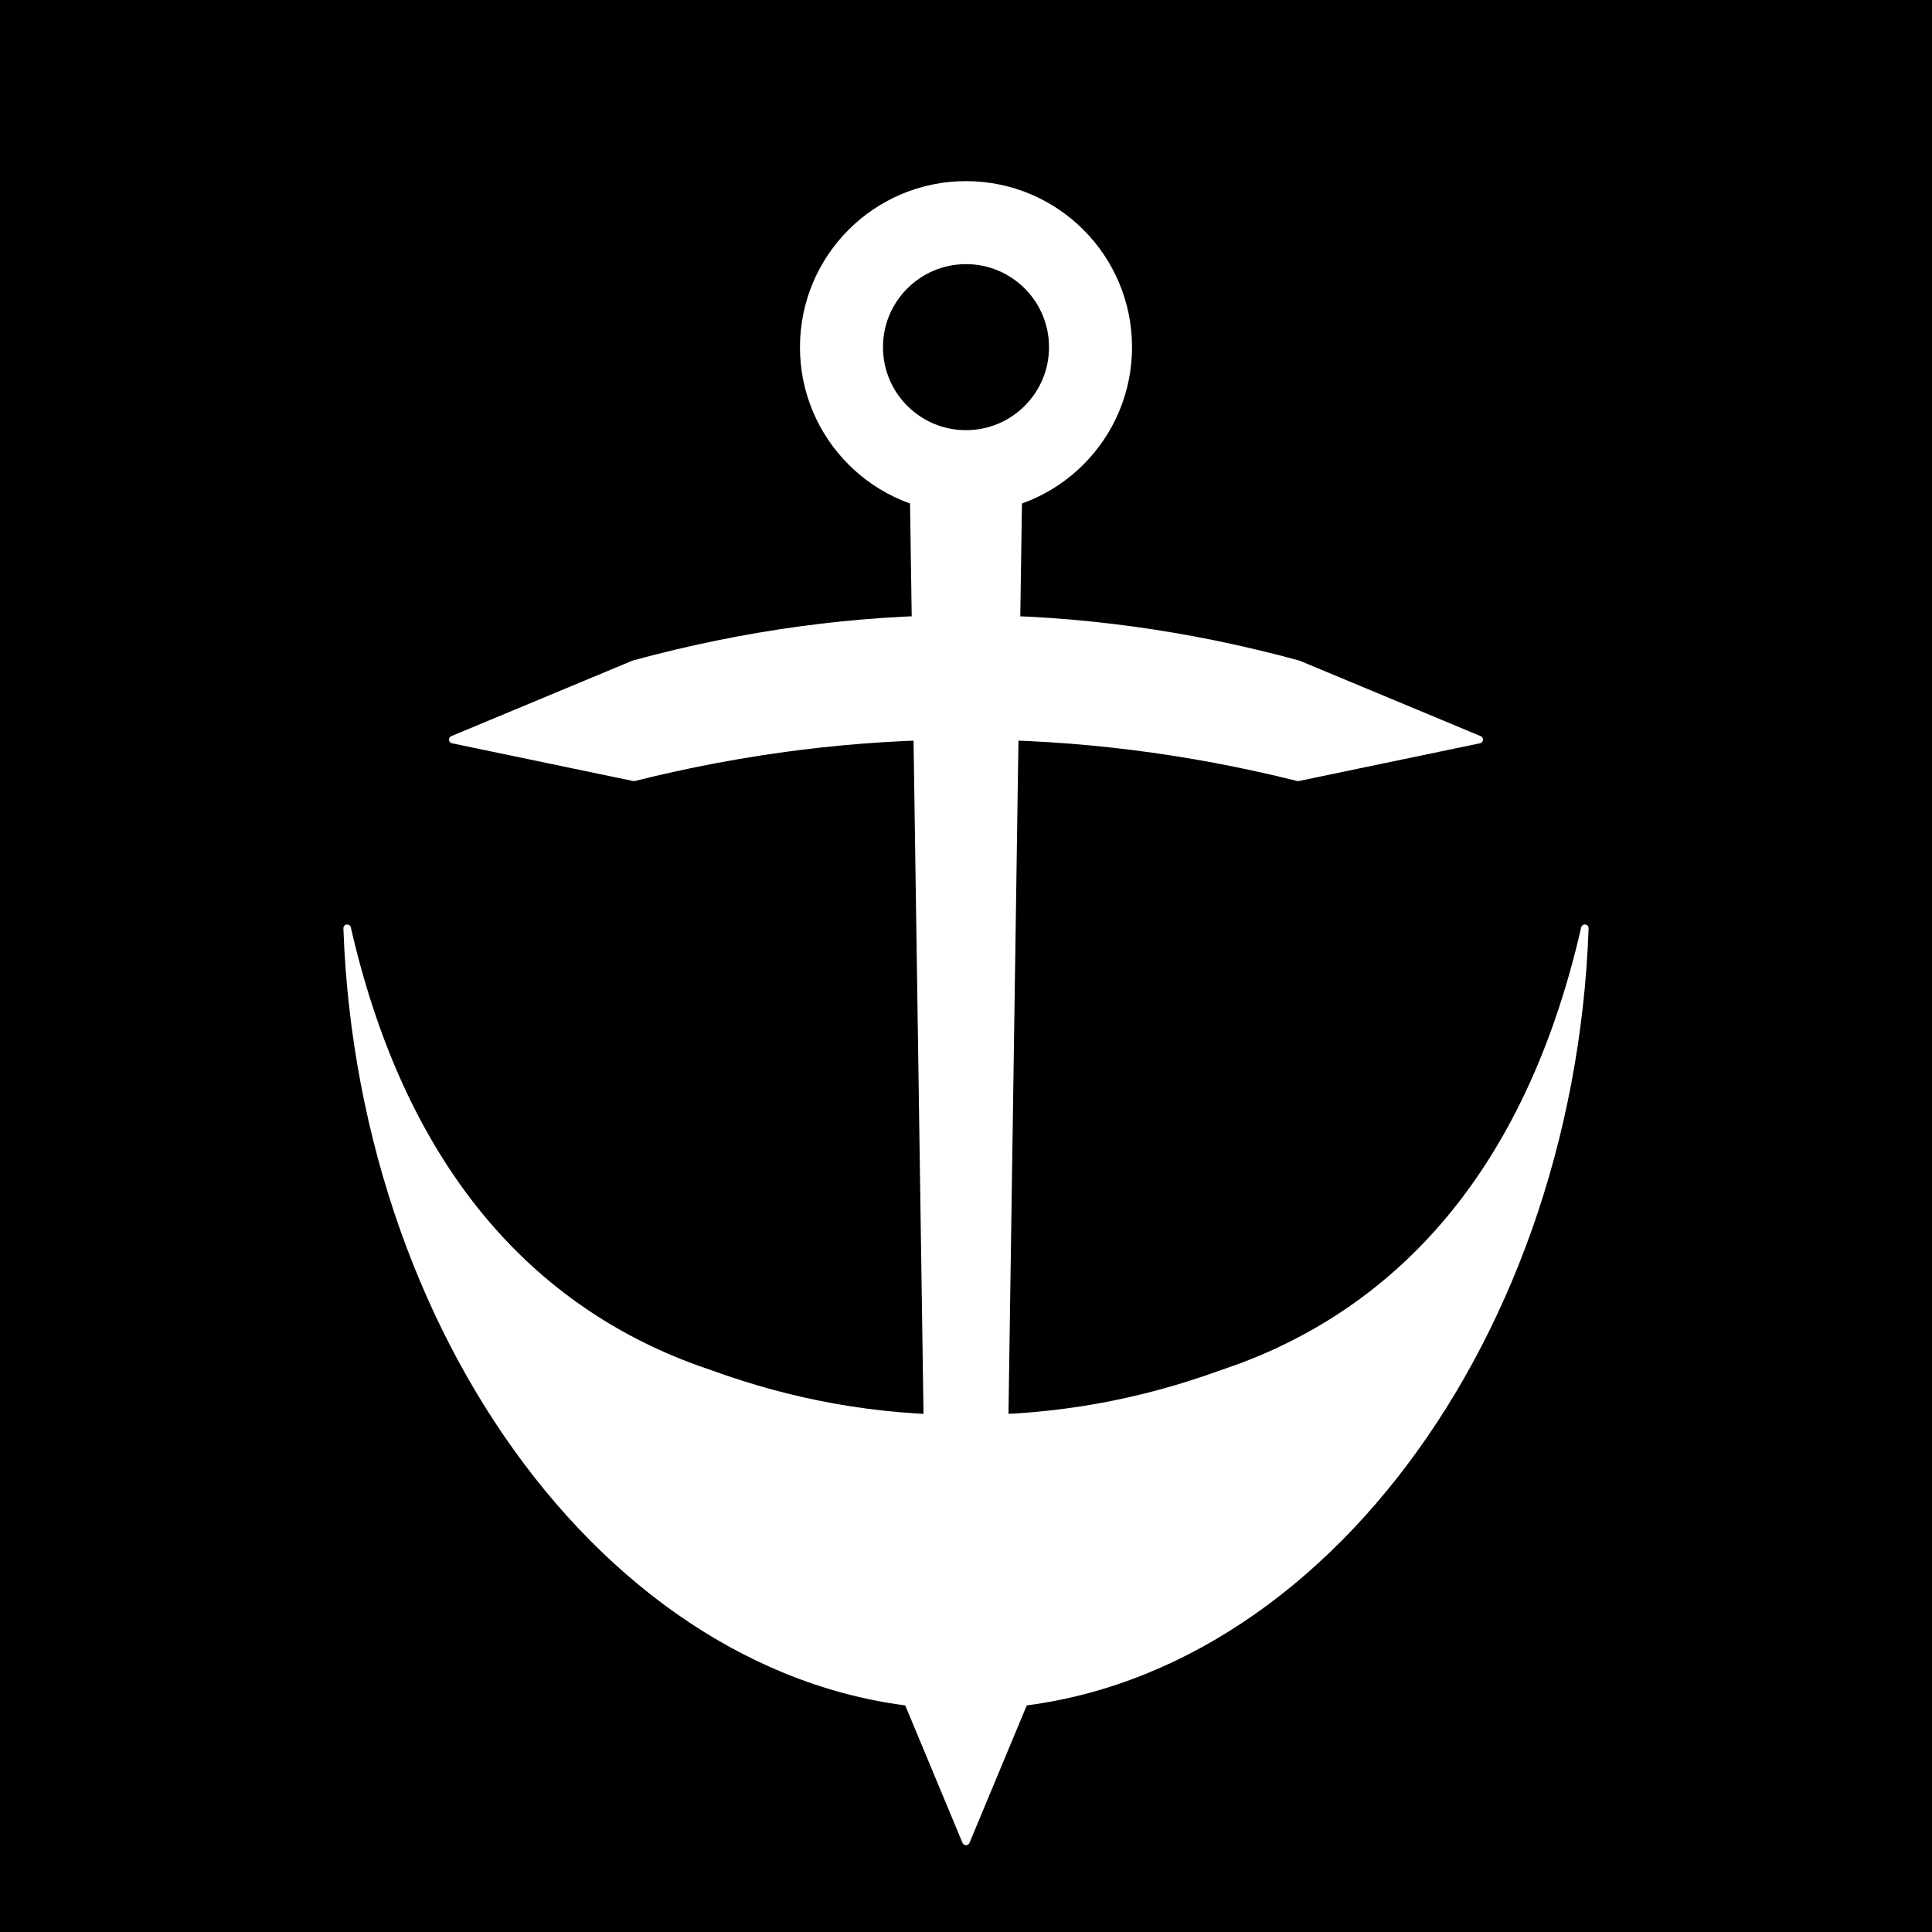
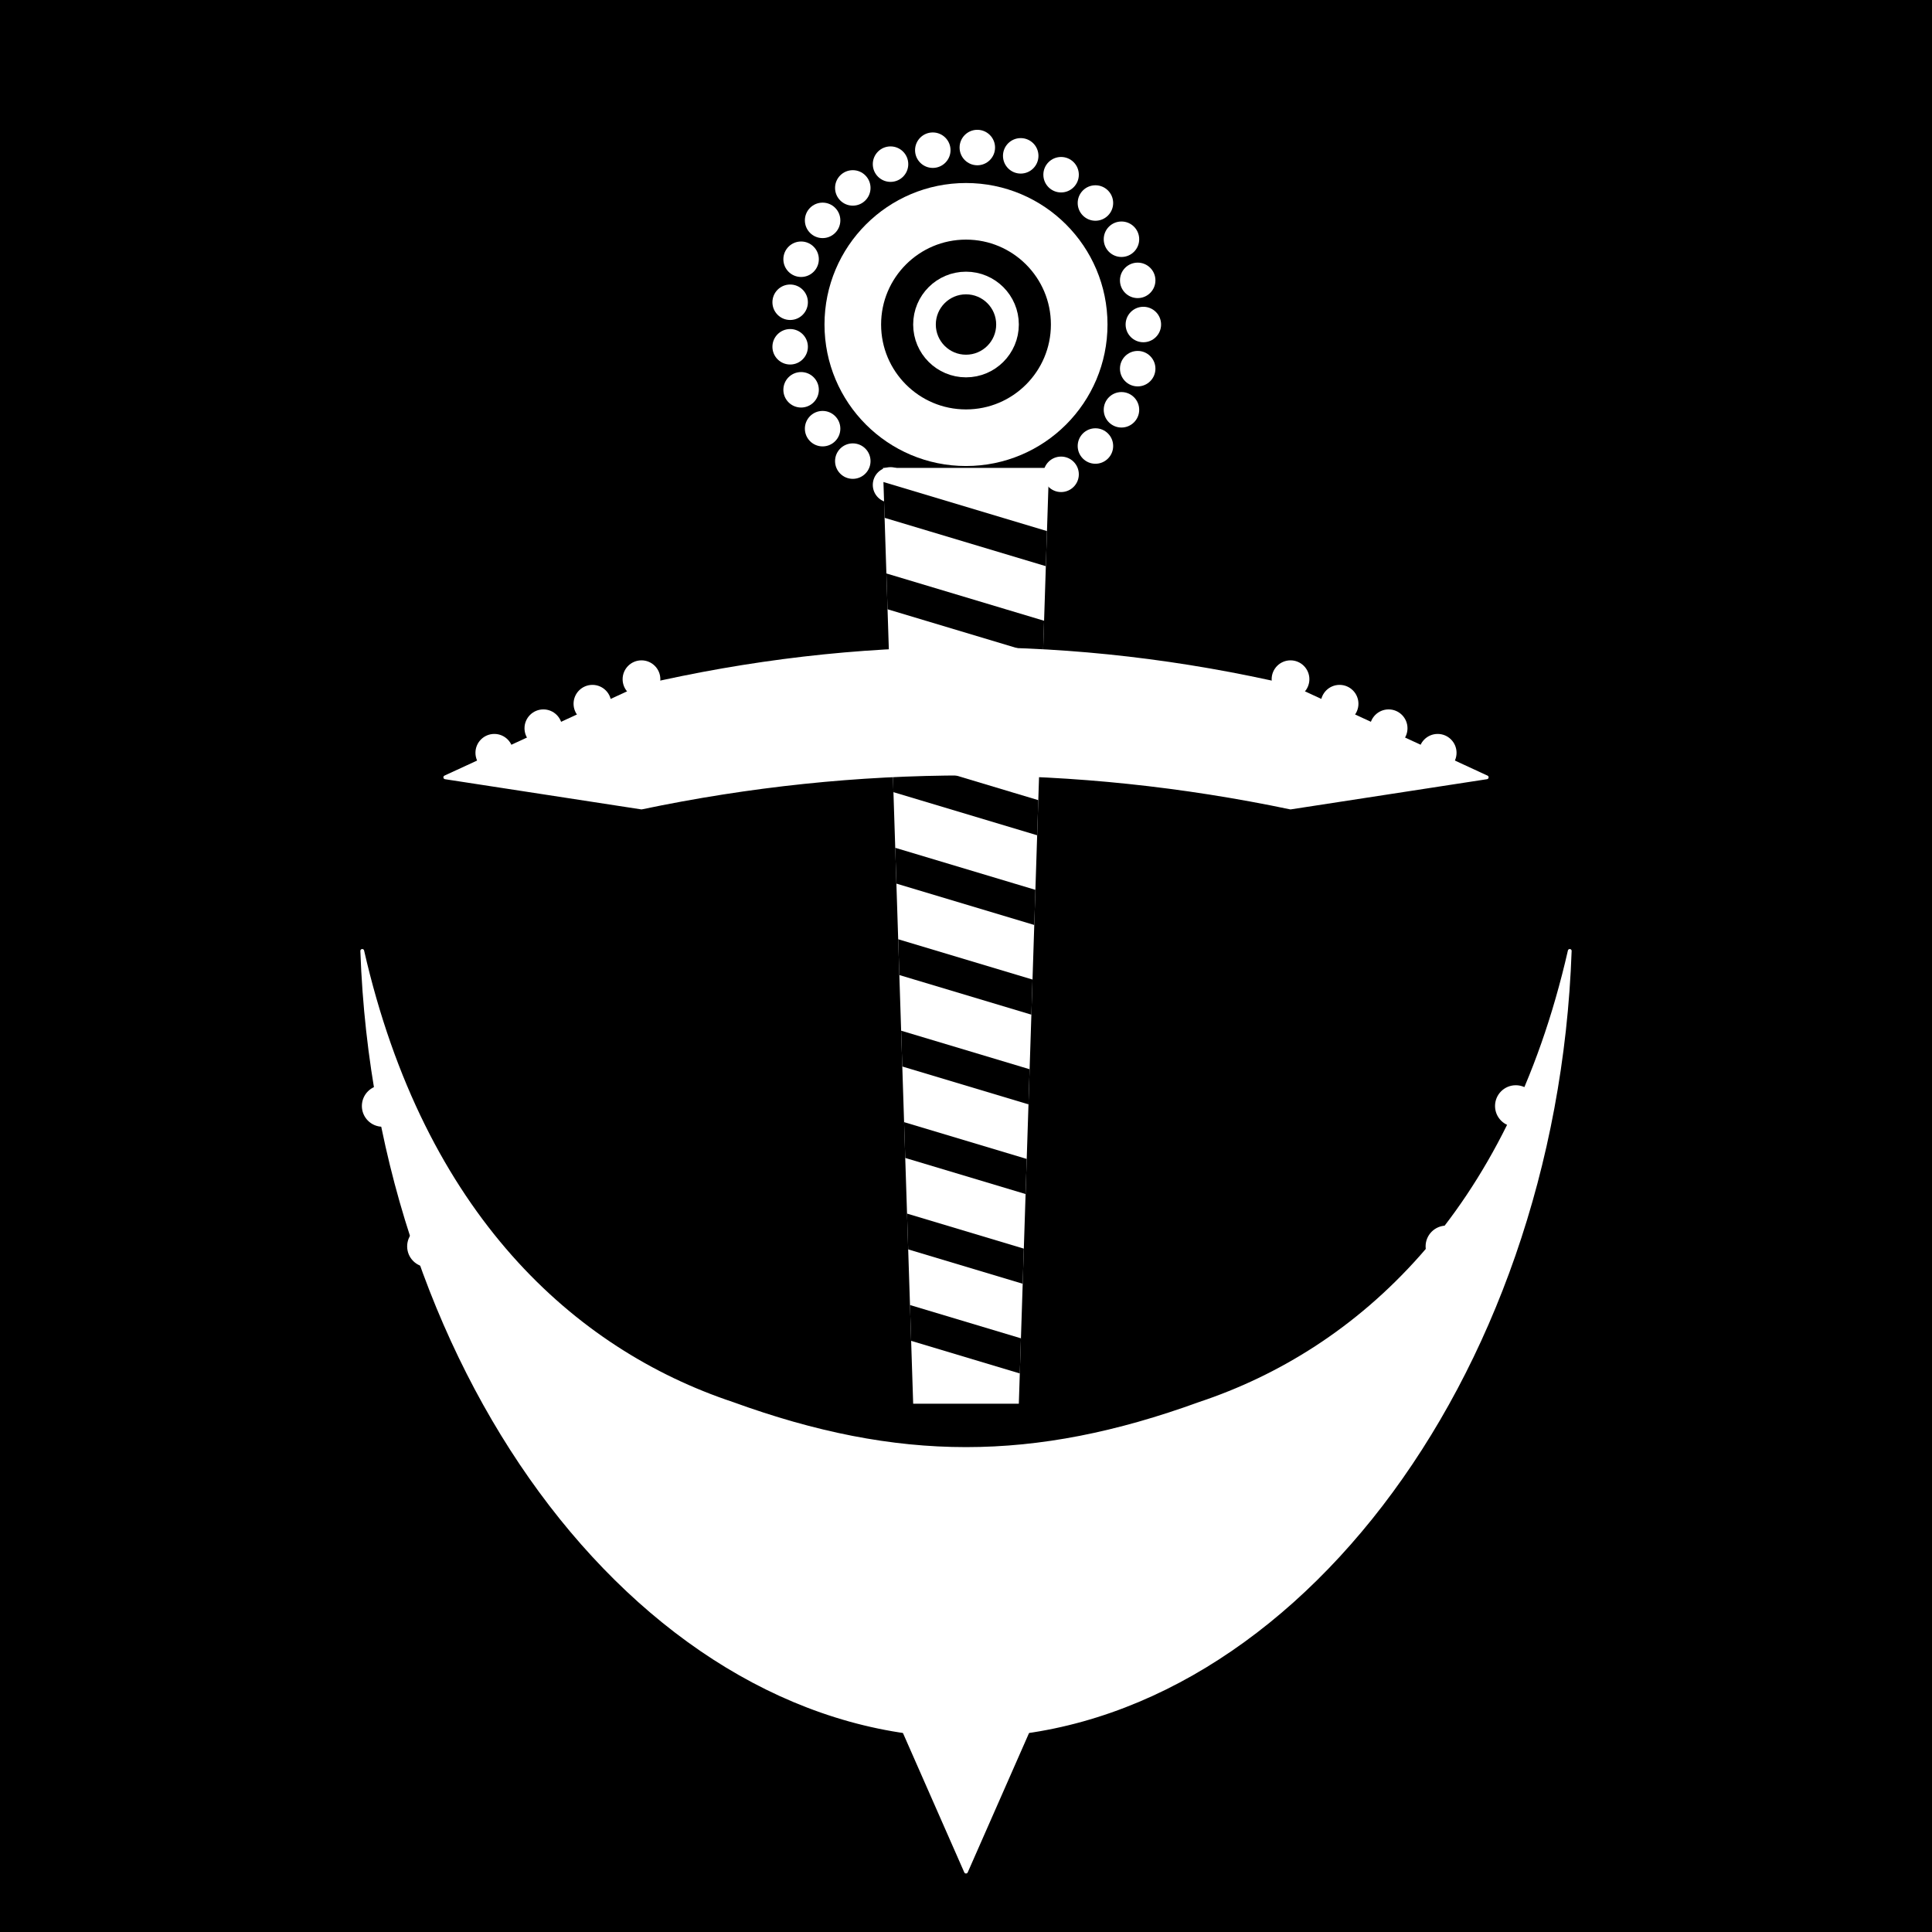
<svg xmlns="http://www.w3.org/2000/svg" viewBox="0 0 512 512" width="512" height="512">
  <rect width="512" height="512" fill="#000000" />
-   <g fill="#ffffff" stroke="#ffffff" stroke-width="2" stroke-linejoin="round">
-     <circle cx="256" cy="92" r="33" fill="none" stroke="#ffffff" stroke-width="22" />
-     <path d="M242 122 L270 122 L266 392 L246 392 Z" />
-     <path d="M120 196 L168 176 Q256 152 344 176 L392 196 L344 206 Q256 184 168 206 Z" />
-     <path d="M92 246              C 96 358 168 452 256 452              C 344 452 416 358 420 246              C 404 316 366 350 324 364              C 302 372 280 376 256 376              C 232 376 210 372 188 364              C 146 350 108 316 92 246 Z" />
-     <path d="M236 440 L256 488 L276 440 Z" />
+   <defs>
+     <clipPath id="shankClip">
+       <path d="M234 124 L278 124 L270 372 L242 372 Z" />
+     </clipPath>
+   </defs>
+   <g fill="#ffffff" stroke="#ffffff" stroke-linejoin="round" stroke-linecap="round">
+     <circle cx="256" cy="86" r="30" fill="none" stroke-width="15" />
+     <circle cx="256" cy="86" r="11" fill="none" stroke-width="6" />
+     <circle cx="303.0" cy="86.0" r="4.2" />
+     <circle cx="301.5" cy="97.7" r="4.2" />
+     <circle cx="297.2" cy="108.6" r="4.2" />
+     <circle cx="290.3" cy="118.2" r="4.2" />
+     <circle cx="281.2" cy="125.7" r="4.2" />
+     <circle cx="270.5" cy="130.7" r="4.2" />
+     <circle cx="259.0" cy="132.9" r="4.2" />
+     <circle cx="247.2" cy="132.2" r="4.2" />
+     <circle cx="236.0" cy="128.5" r="4.2" />
+     <circle cx="226.0" cy="122.2" r="4.2" />
+     <circle cx="218.0" cy="113.6" r="4.2" />
+     <circle cx="212.3" cy="103.3" r="4.2" />
+     <circle cx="209.4" cy="91.9" r="4.2" />
+     <circle cx="209.4" cy="80.1" r="4.2" />
+     <circle cx="212.3" cy="68.7" r="4.2" />
+     <circle cx="218.0" cy="58.4" r="4.2" />
+     <circle cx="226.0" cy="49.8" r="4.2" />
+     <circle cx="236.0" cy="43.5" r="4.2" />
+     <circle cx="247.2" cy="39.8" r="4.2" />
+     <circle cx="259.0" cy="39.1" r="4.2" />
+     <circle cx="270.5" cy="41.3" r="4.2" />
+     <circle cx="281.2" cy="46.3" r="4.2" />
+     <circle cx="290.3" cy="53.8" r="4.2" />
+     <circle cx="297.2" cy="63.4" r="4.2" />
+     <circle cx="301.5" cy="74.3" r="4.2" />
+     <path d="M234 124 L278 124 L270 372 L242 372 Z" stroke="none" />
+     <g stroke="#000000" stroke-width="9" clip-path="url(#shankClip)">
+       <line x1="226" y1="130" x2="286" y2="148" />
+       <line x1="226" y1="154" x2="286" y2="172" />
+       <line x1="226" y1="178" x2="286" y2="196" />
+       <line x1="226" y1="202" x2="286" y2="220" />
+       <line x1="226" y1="226" x2="286" y2="244" />
+       <line x1="226" y1="250" x2="286" y2="268" />
+       <line x1="226" y1="274" x2="286" y2="292" />
+       <line x1="226" y1="298" x2="286" y2="316" />
+       <line x1="226" y1="322" x2="286" y2="340" />
+       <line x1="226" y1="346" x2="286" y2="364" />
+     </g>
+     <path d="M118 206 L170 182 Q256 162 342 182 L394 206 L342 214 Q256 196 170 214 Z" />
+     <circle cx="131.0" cy="199.5" r="4.5" />
+     <circle cx="144.0" cy="193.0" r="4.5" />
+     <circle cx="157.0" cy="186.5" r="4.5" />
+     <circle cx="170.0" cy="180.0" r="4.5" />
+     <circle cx="381.0" cy="199.5" r="4.5" />
+     <circle cx="368.0" cy="193.0" r="4.5" />
+     <circle cx="355.0" cy="186.5" r="4.5" />
+     <circle cx="342.0" cy="180.0" r="4.5" />
+     <path d="M96 252              C 100 366 172 460 256 460              C 340 460 412 366 416 252              C 400 322 360 358 318 372              C 296 380 276 384 256 384              C 236 384 216 380 194 372              C 152 358 112 322 96 252 Z" />
+     <circle cx="101.4" cy="293.1" r="5" />
+     <circle cx="113.4" cy="330.3" r="5" />
+     <circle cx="131.4" cy="363.3" r="5" />
+     <circle cx="154.3" cy="391.5" r="5" />
+     <circle cx="181.2" cy="414.7" r="5" />
+     <circle cx="211.5" cy="432.3" r="5" />
+     <circle cx="276.6" cy="432.3" r="5" />
+     <circle cx="307.3" cy="414.7" r="5" />
+     <circle cx="335.6" cy="391.5" r="5" />
+     <circle cx="361.1" cy="363.3" r="5" />
+     <circle cx="383.3" cy="330.3" r="5" />
+     <circle cx="401.7" cy="293.1" r="5" />
+     <path d="M234 446 L256 496 L278 446 Z" />
  </g>
</svg>
